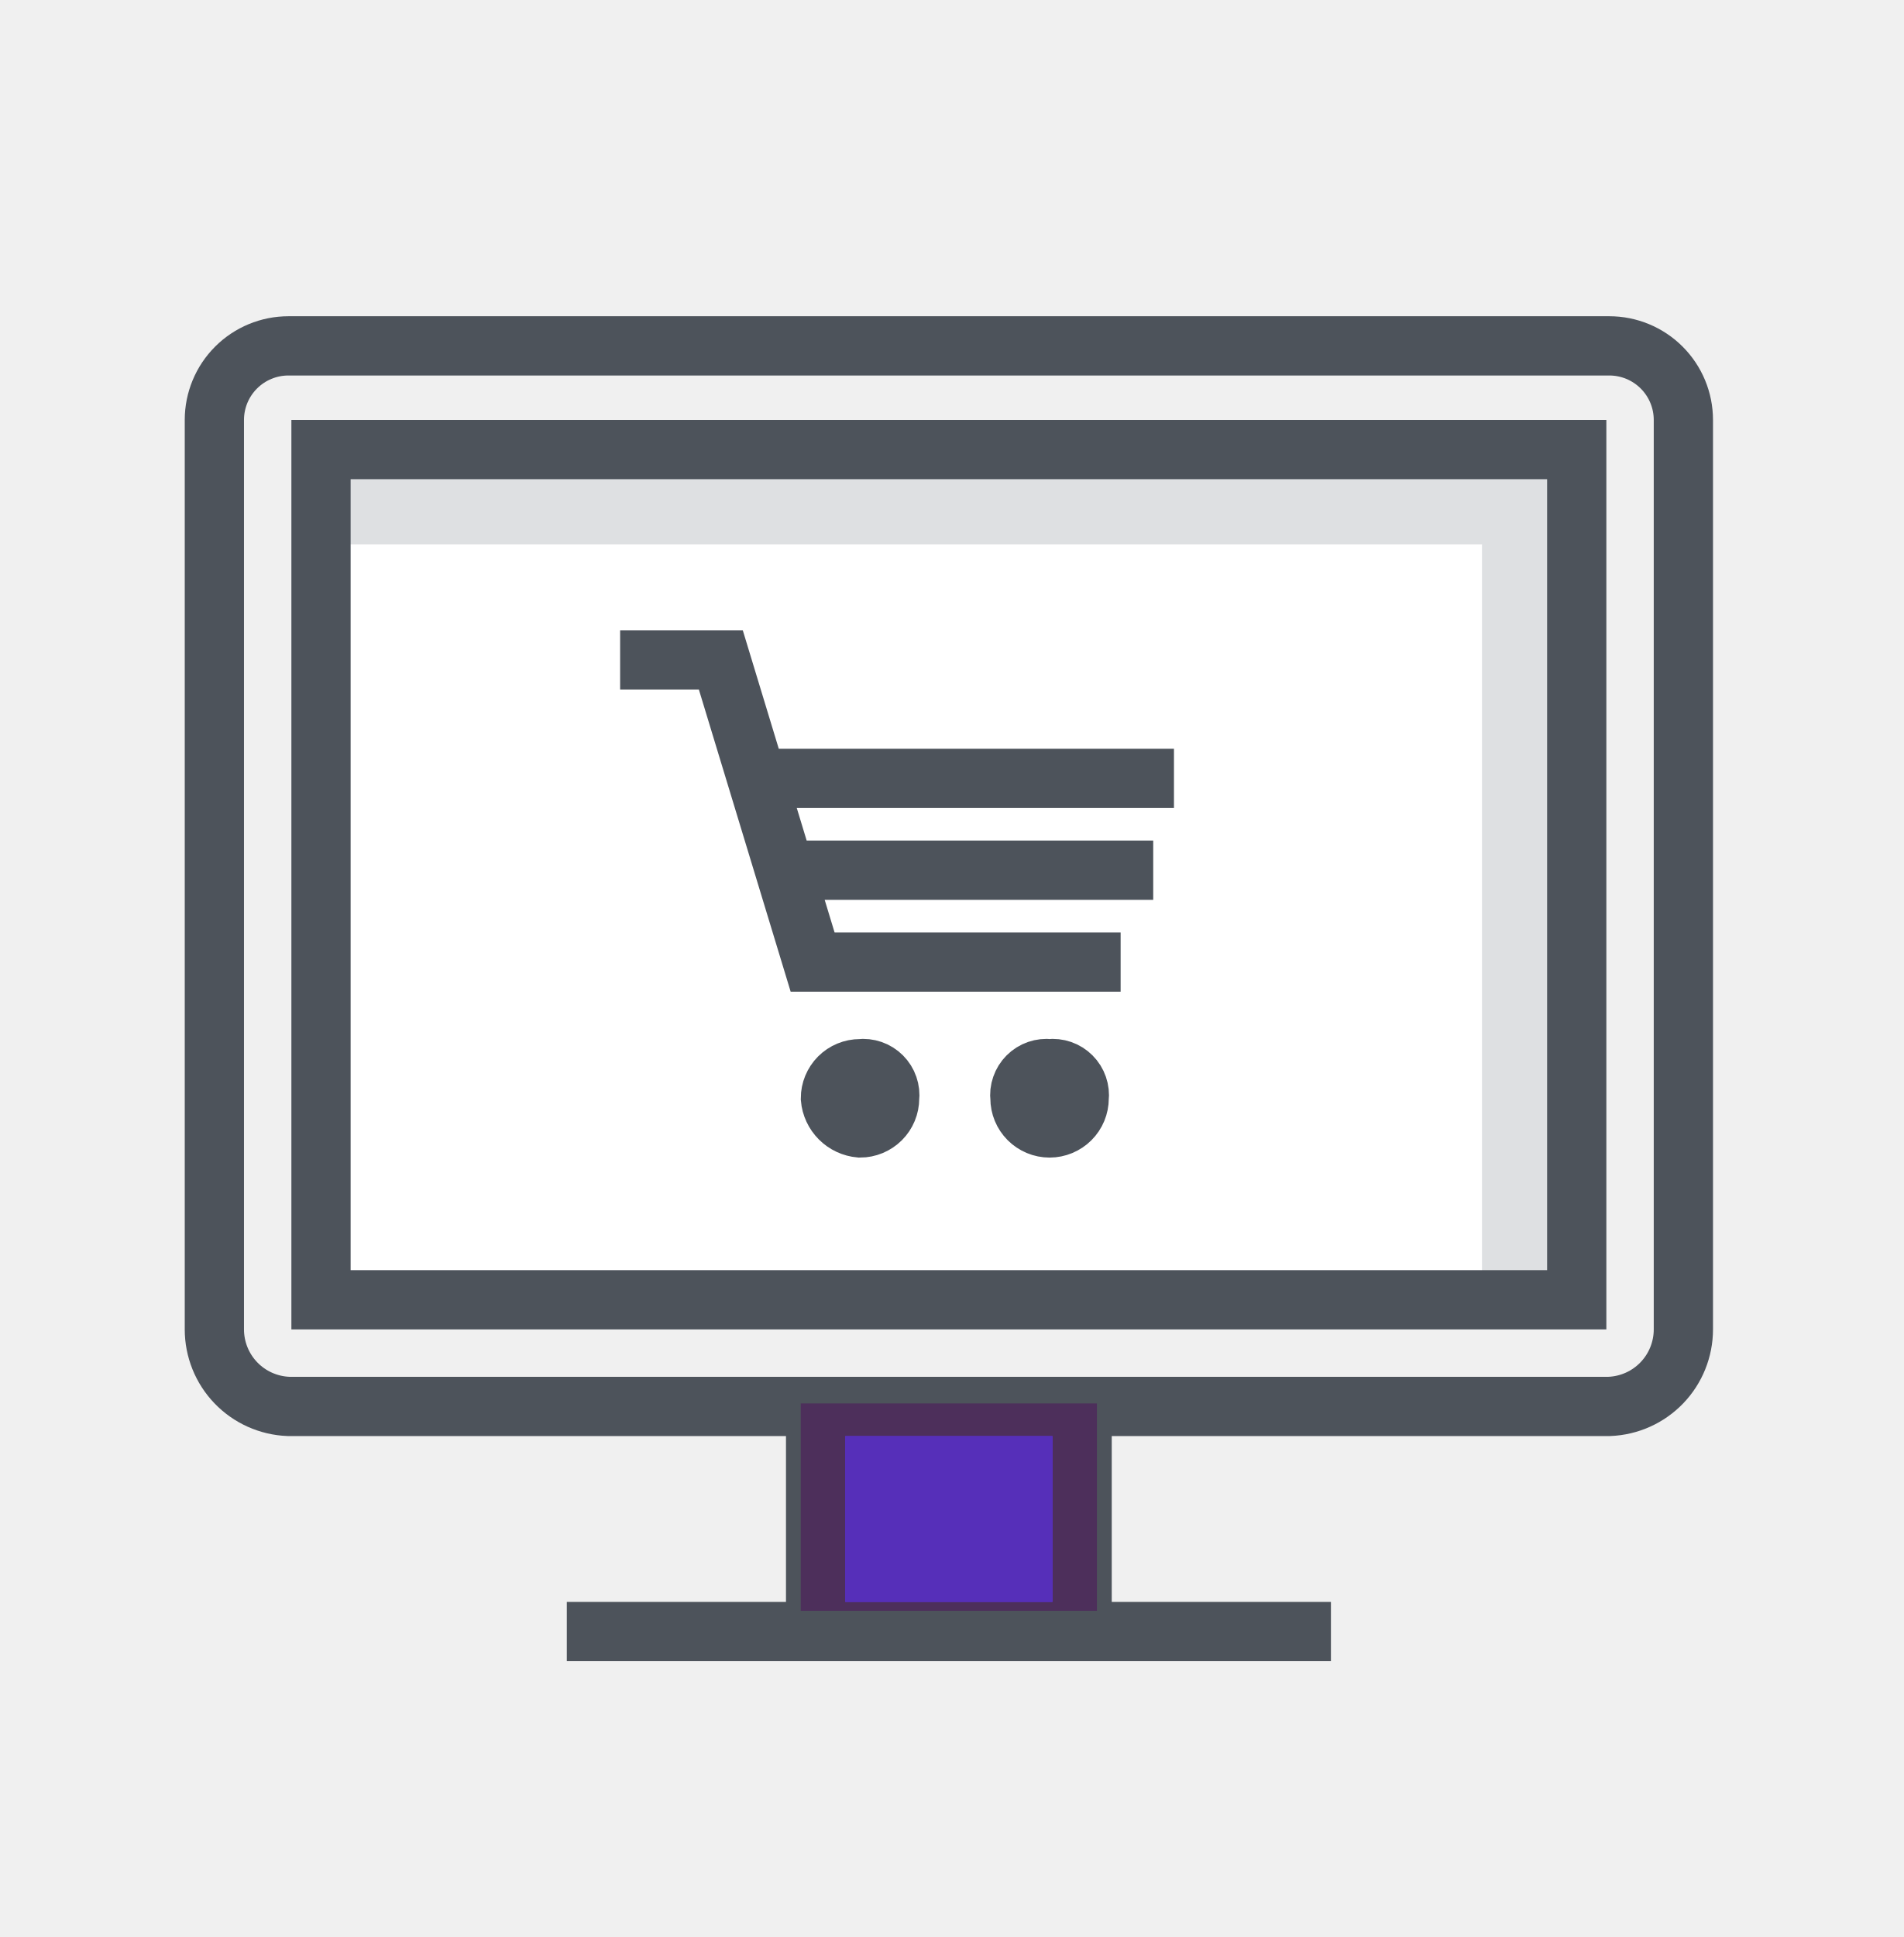
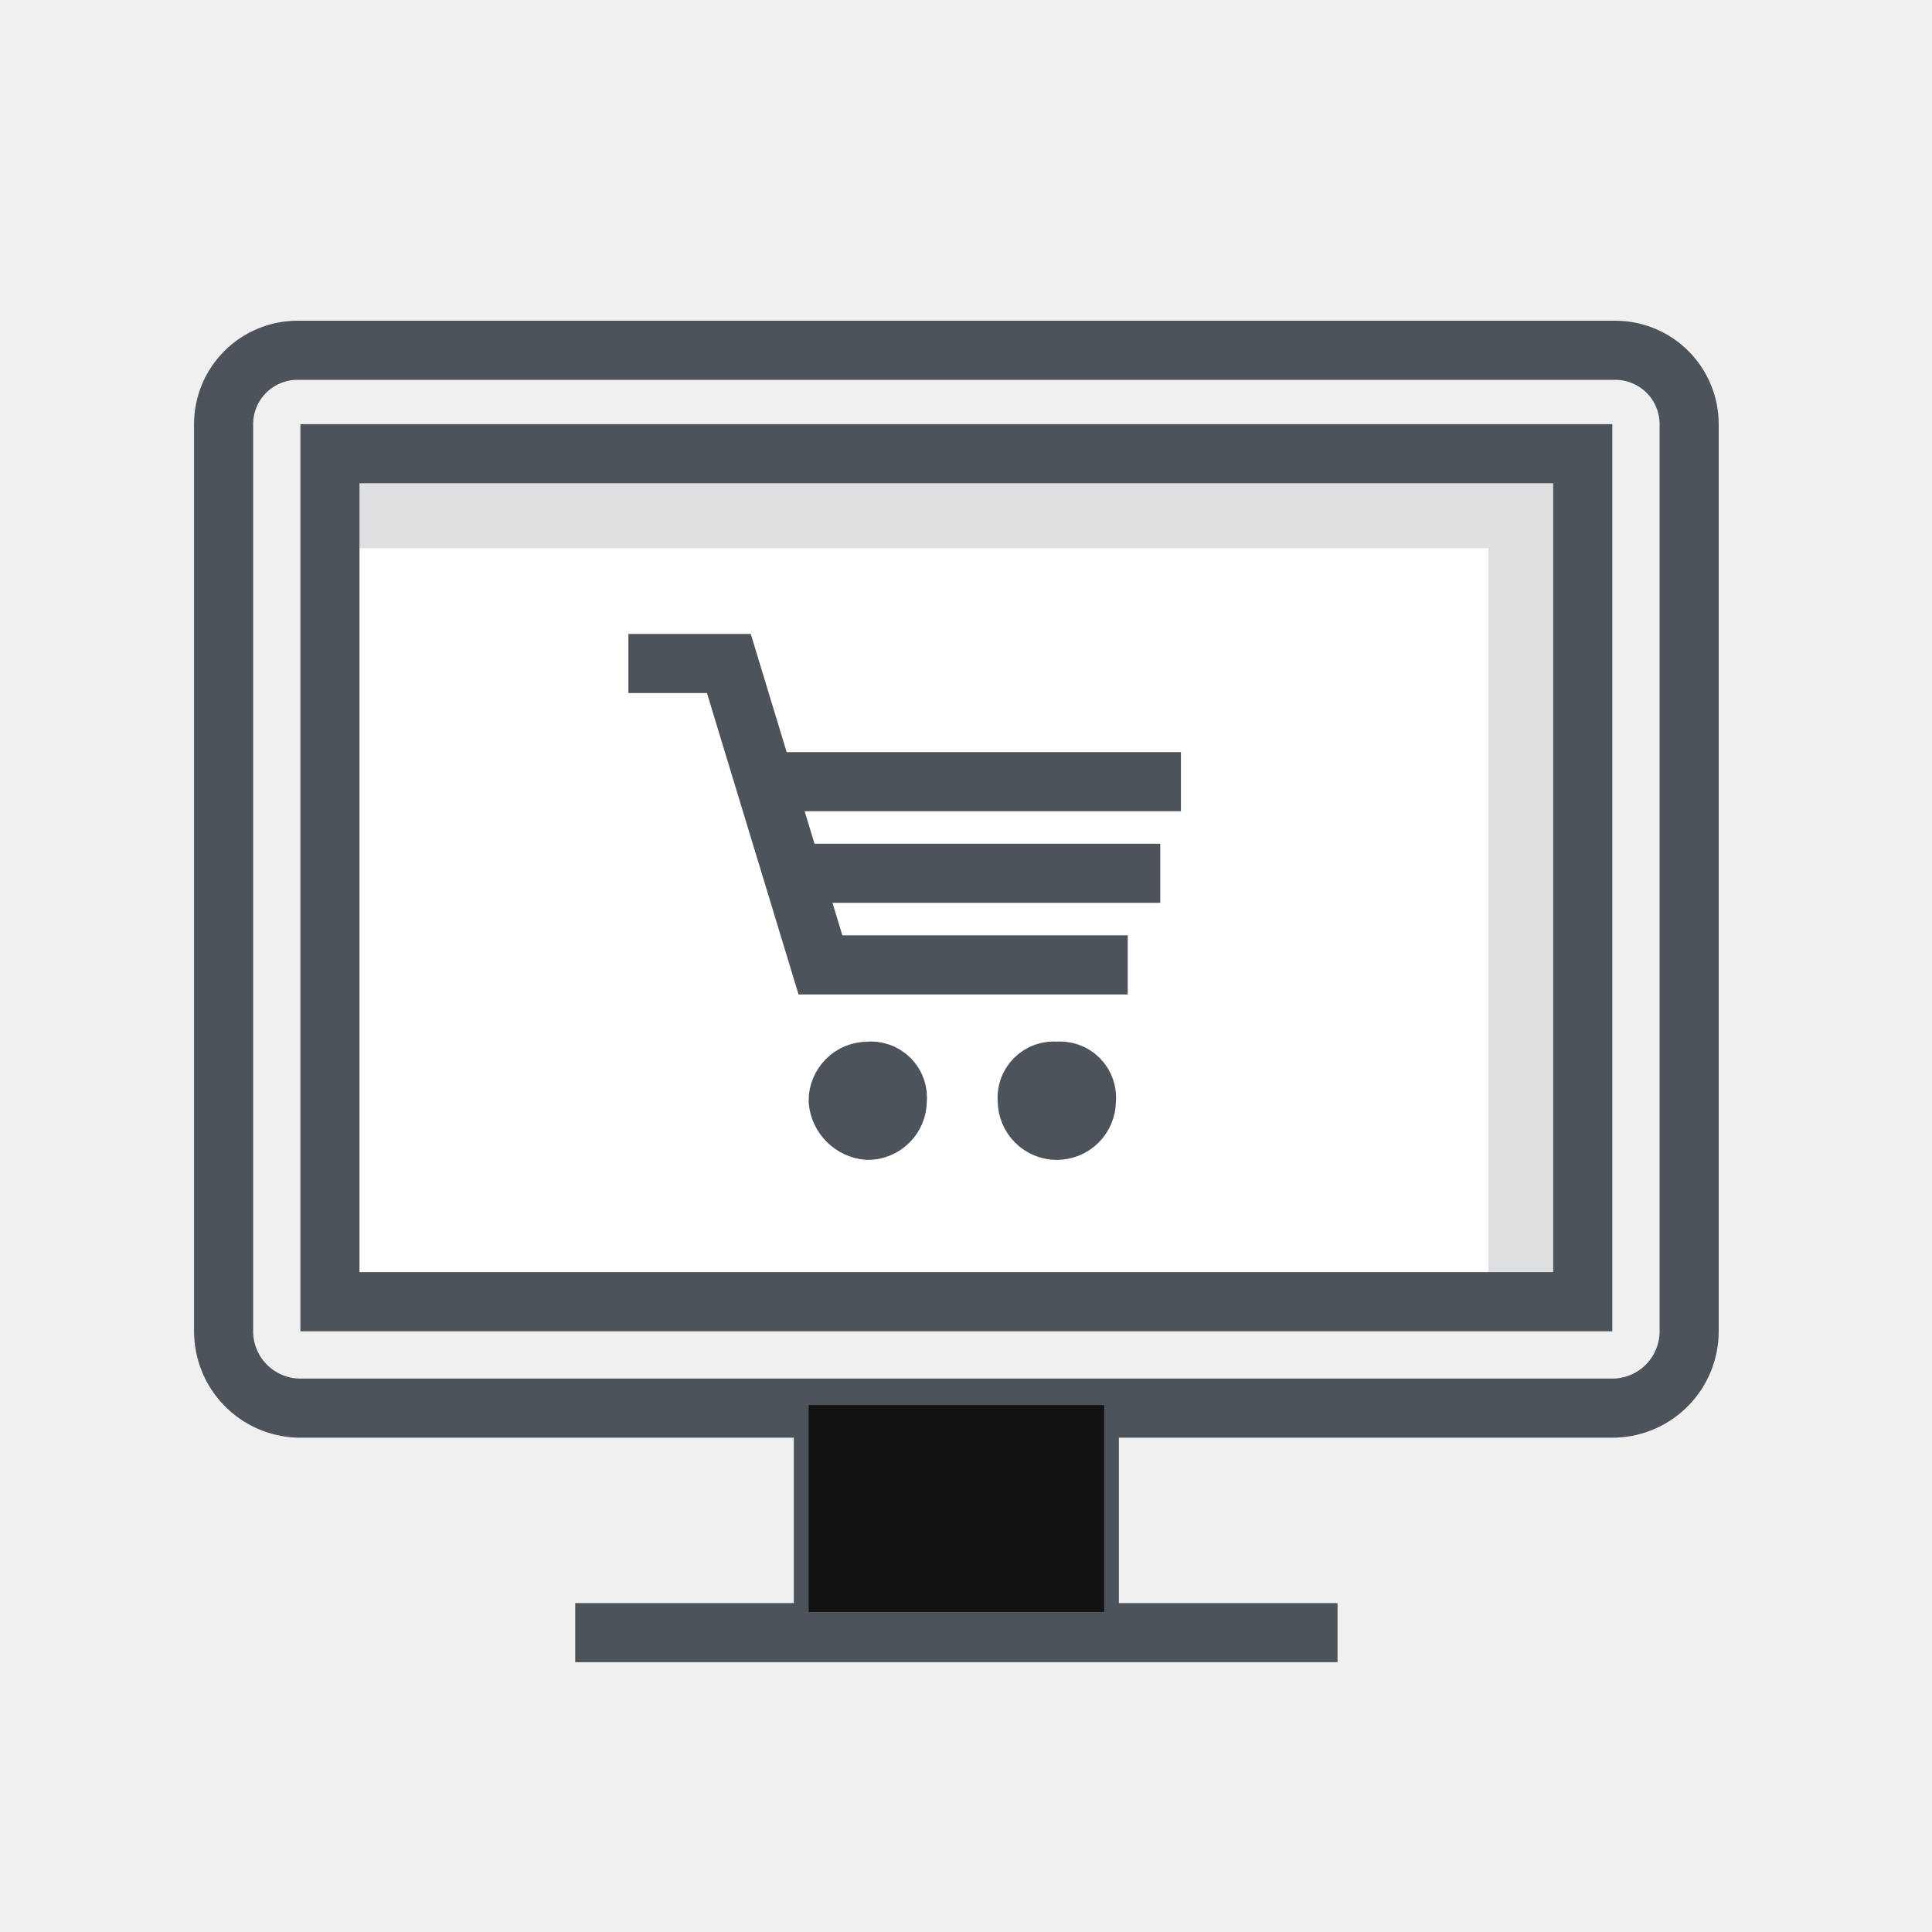
- <svg xmlns="http://www.w3.org/2000/svg" width="58" height="59" viewBox="0 0 58 59" fill="none">
+ <svg xmlns="http://www.w3.org/2000/svg" width="59" height="59" viewBox="0 0 59 59" fill="none">
  <g id="online-marketing.a3e9794.svg">
    <g id="Group">
-       <path id="Vector" d="M9.961 13.873H47.859V40.041H9.961V13.873Z" fill="white" />
-       <path id="Vector_2" d="M9.961 13.873V16.58H45.152V40.041H47.859V13.873H9.961Z" fill="#DEE0E2" />
-       <path id="Vector_3" d="M18.893 20.1H21.961L24.758 29.304H34.142M24.217 26.506H35.135M23.495 23.709H35.767M32.969 43.109V49.335M24.849 49.335V43.109M17.269 49.696H40.549M8.787 10.535H49.031C49.629 10.535 50.203 10.773 50.626 11.196C51.049 11.619 51.287 12.193 51.287 12.791V40.492C51.287 41.099 51.052 41.683 50.632 42.12C50.211 42.558 49.637 42.815 49.031 42.839H8.787C8.181 42.815 7.607 42.558 7.186 42.12C6.766 41.683 6.531 41.099 6.531 40.492V12.791C6.531 12.193 6.769 11.619 7.192 11.196C7.615 10.773 8.189 10.535 8.787 10.535ZM9.78 13.693H48.038V39.59H9.78V13.693ZM26.202 32.552C26.324 32.537 26.448 32.551 26.564 32.591C26.68 32.631 26.785 32.697 26.872 32.784C26.959 32.871 27.025 32.976 27.065 33.093C27.105 33.209 27.119 33.332 27.104 33.454C27.104 33.694 27.009 33.923 26.84 34.092C26.671 34.261 26.441 34.357 26.202 34.357C25.97 34.336 25.752 34.235 25.587 34.07C25.422 33.905 25.32 33.687 25.3 33.454C25.3 33.215 25.395 32.986 25.564 32.816C25.733 32.647 25.963 32.552 26.202 32.552ZM31.977 32.552C32.099 32.537 32.223 32.551 32.339 32.591C32.455 32.631 32.56 32.697 32.647 32.784C32.734 32.871 32.8 32.976 32.84 33.093C32.88 33.209 32.894 33.332 32.879 33.454C32.879 33.694 32.784 33.923 32.615 34.092C32.446 34.261 32.216 34.357 31.977 34.357C31.738 34.357 31.508 34.261 31.339 34.092C31.17 33.923 31.075 33.694 31.075 33.454C31.06 33.332 31.073 33.209 31.114 33.093C31.154 32.976 31.22 32.871 31.307 32.784C31.394 32.697 31.499 32.631 31.615 32.591C31.731 32.551 31.855 32.537 31.977 32.552Z" stroke="#4D535B" stroke-width="1.805" stroke-miterlimit="10" />
+       <path id="Vector" d="M10.258 14.035H48.156V40.203H10.258V14.035Z" fill="white" />
+       <path id="Vector_2" d="M10.258 14.035V16.742H45.449V40.203H48.156V14.035H10.258Z" fill="#DEE0E2" />
+       <path id="Vector_3" d="M19.19 20.262H22.258L25.055 29.466H34.439M24.514 26.669H35.432M23.792 23.871H36.063M33.266 43.271V49.497M25.145 49.497V43.271M17.566 49.858H40.846M9.084 10.697H49.328C49.926 10.697 50.5 10.935 50.923 11.358C51.346 11.781 51.584 12.355 51.584 12.953V40.654C51.584 41.261 51.349 41.845 50.929 42.282C50.508 42.72 49.934 42.977 49.328 43.001H9.084C8.477 42.977 7.904 42.72 7.483 42.282C7.062 41.845 6.828 41.261 6.828 40.654V12.953C6.828 12.355 7.066 11.781 7.489 11.358C7.912 10.935 8.486 10.697 9.084 10.697ZM10.076 13.855H48.335V39.752H10.076V13.855ZM26.499 32.714C26.621 32.7 26.745 32.713 26.861 32.753C26.977 32.793 27.082 32.859 27.169 32.946C27.256 33.033 27.322 33.139 27.362 33.255C27.402 33.371 27.416 33.494 27.401 33.616C27.401 33.856 27.306 34.085 27.137 34.254C26.968 34.424 26.738 34.519 26.499 34.519C26.266 34.498 26.049 34.397 25.884 34.232C25.718 34.067 25.617 33.849 25.596 33.616C25.596 33.377 25.692 33.148 25.861 32.978C26.03 32.809 26.26 32.714 26.499 32.714ZM32.274 32.714C32.396 32.7 32.52 32.713 32.636 32.753C32.752 32.793 32.857 32.859 32.944 32.946C33.031 33.033 33.097 33.139 33.137 33.255C33.177 33.371 33.191 33.494 33.176 33.616C33.176 33.856 33.081 34.085 32.912 34.254C32.743 34.424 32.513 34.519 32.274 34.519C32.035 34.519 31.805 34.424 31.636 34.254C31.466 34.085 31.371 33.856 31.371 33.616C31.357 33.494 31.37 33.371 31.41 33.255C31.451 33.139 31.517 33.033 31.604 32.946C31.691 32.859 31.796 32.793 31.912 32.753C32.028 32.713 32.152 32.7 32.274 32.714Z" stroke="#4D535B" stroke-width="1.805" stroke-miterlimit="10" />
      <g id="Vector_4" style="mix-blend-mode:darken">
-         <path d="M24.396 42.748H33.42V49.064H24.396V42.748Z" fill="#562FB9" />
+         <path d="M24.695 42.91H33.719V49.227H24.695V42.91Z" fill="#121212" />
      </g>
    </g>
  </g>
</svg>
